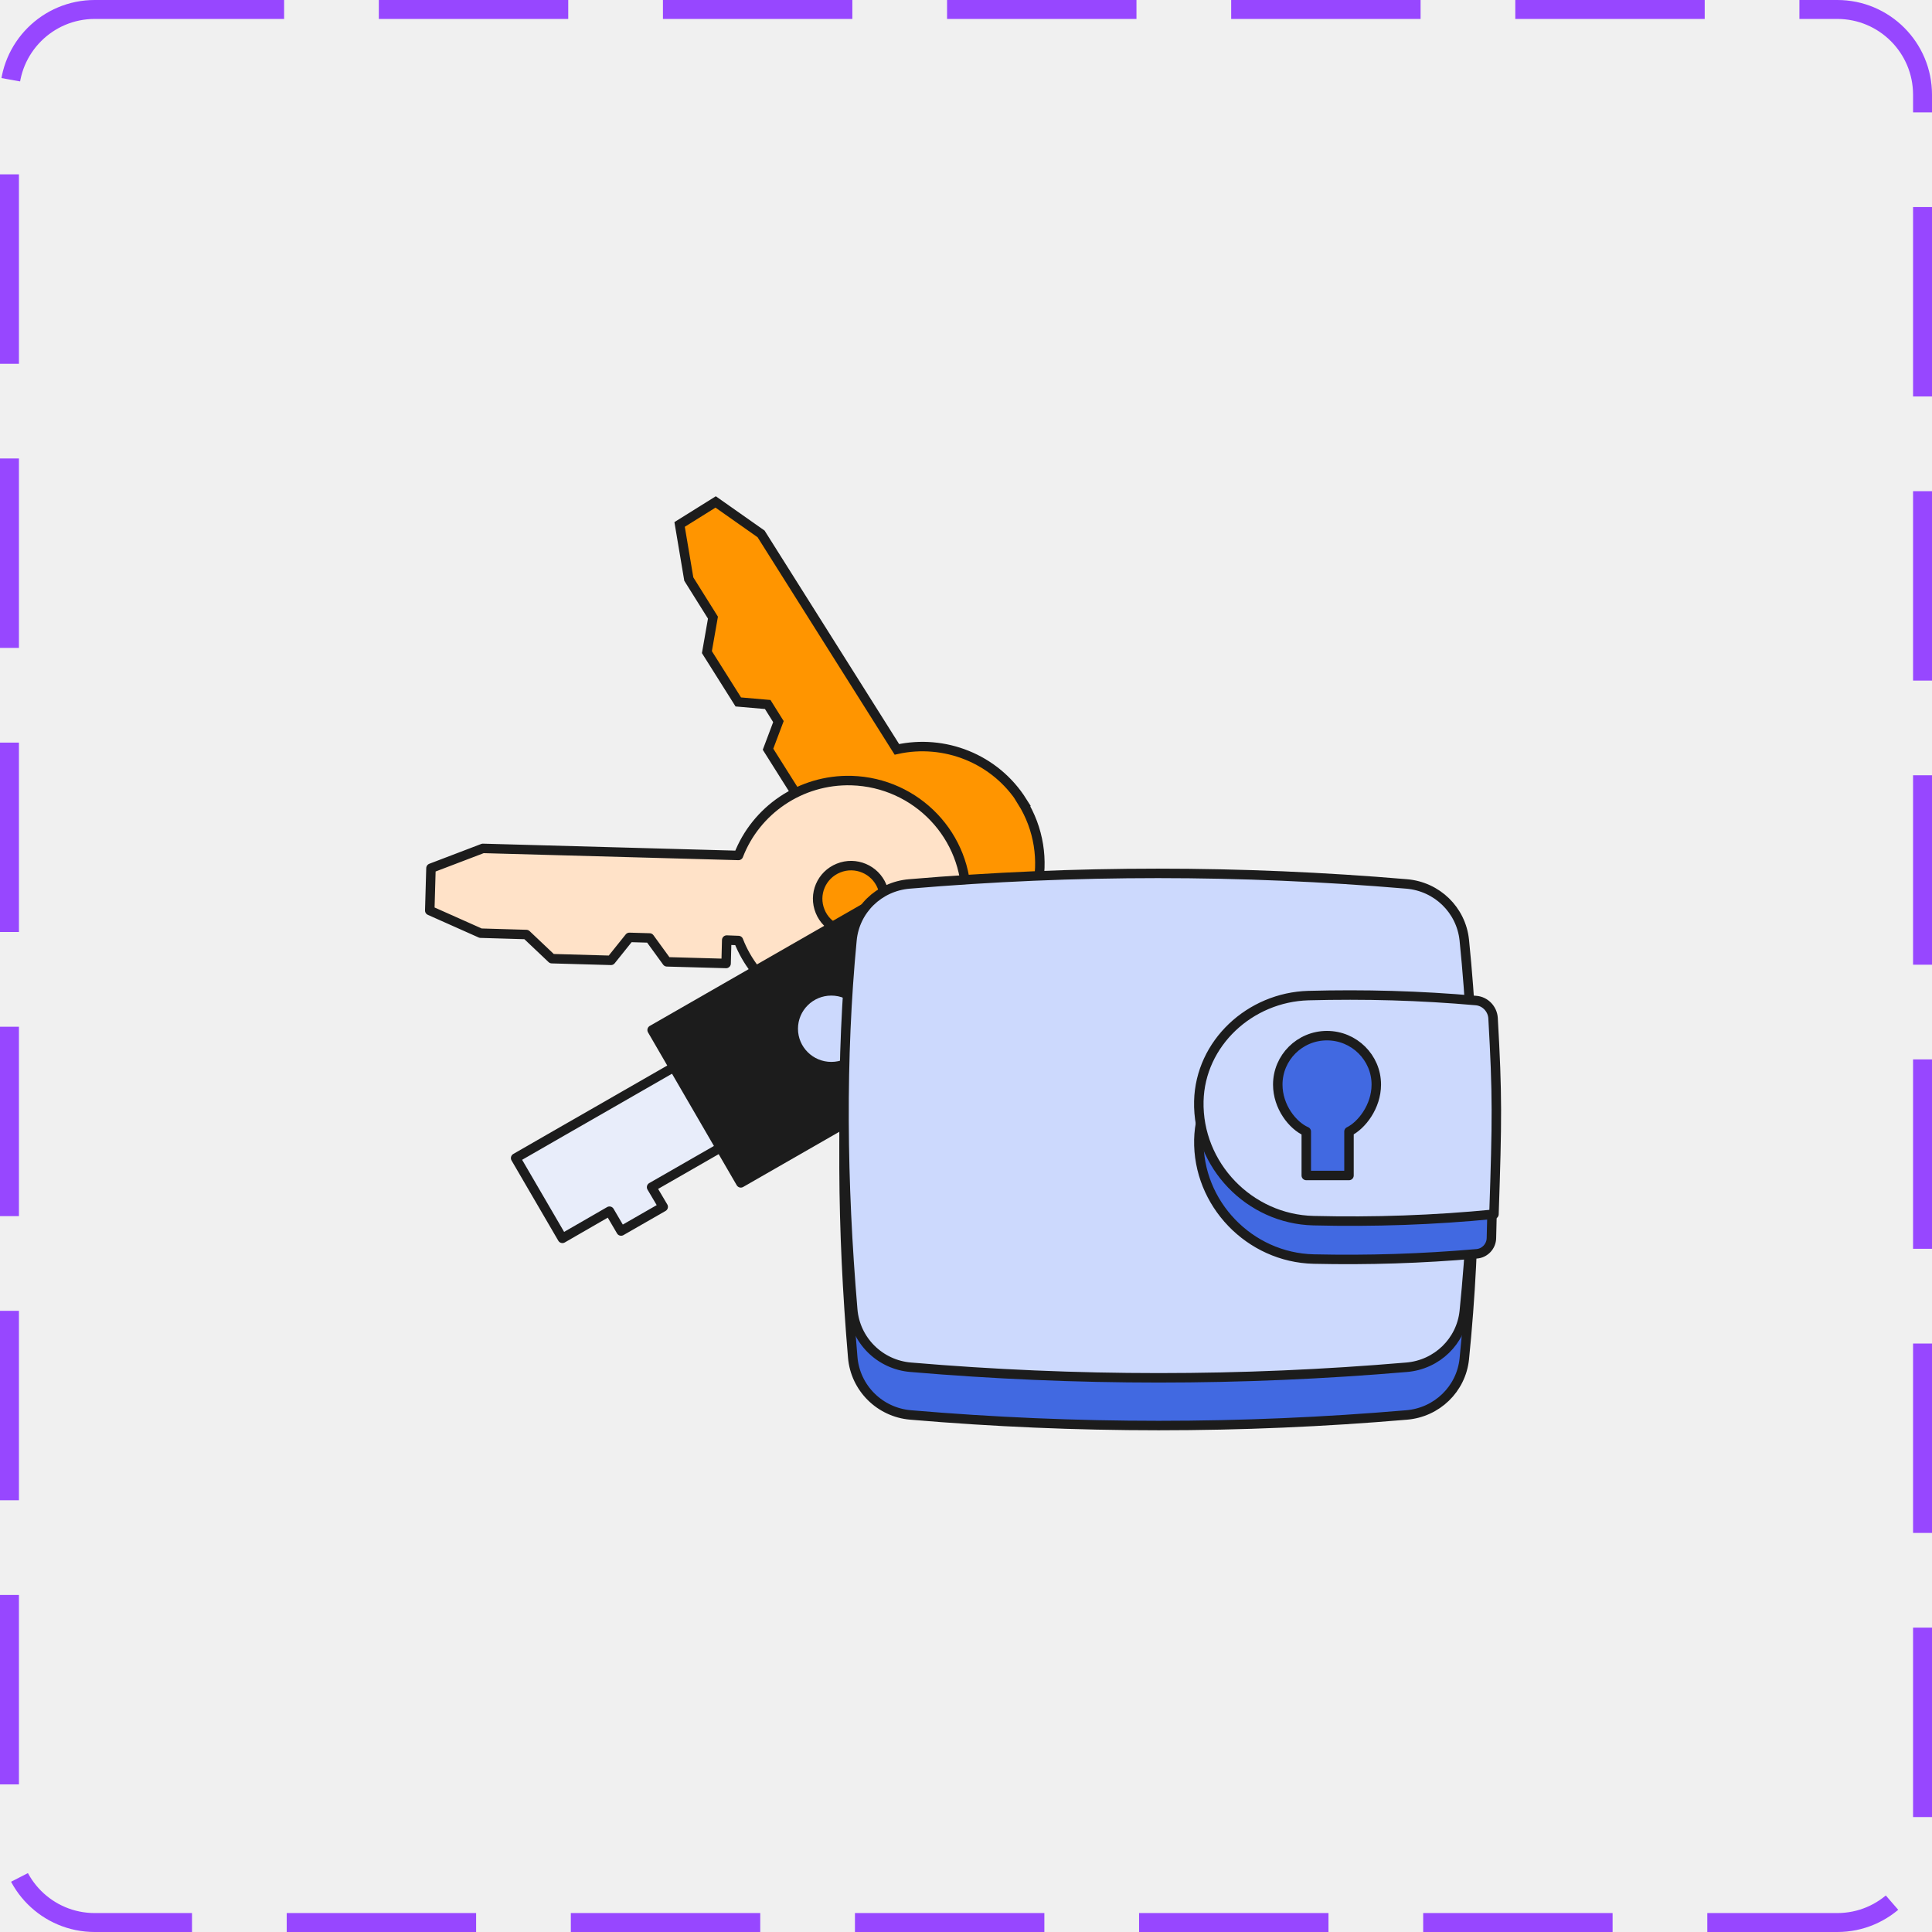
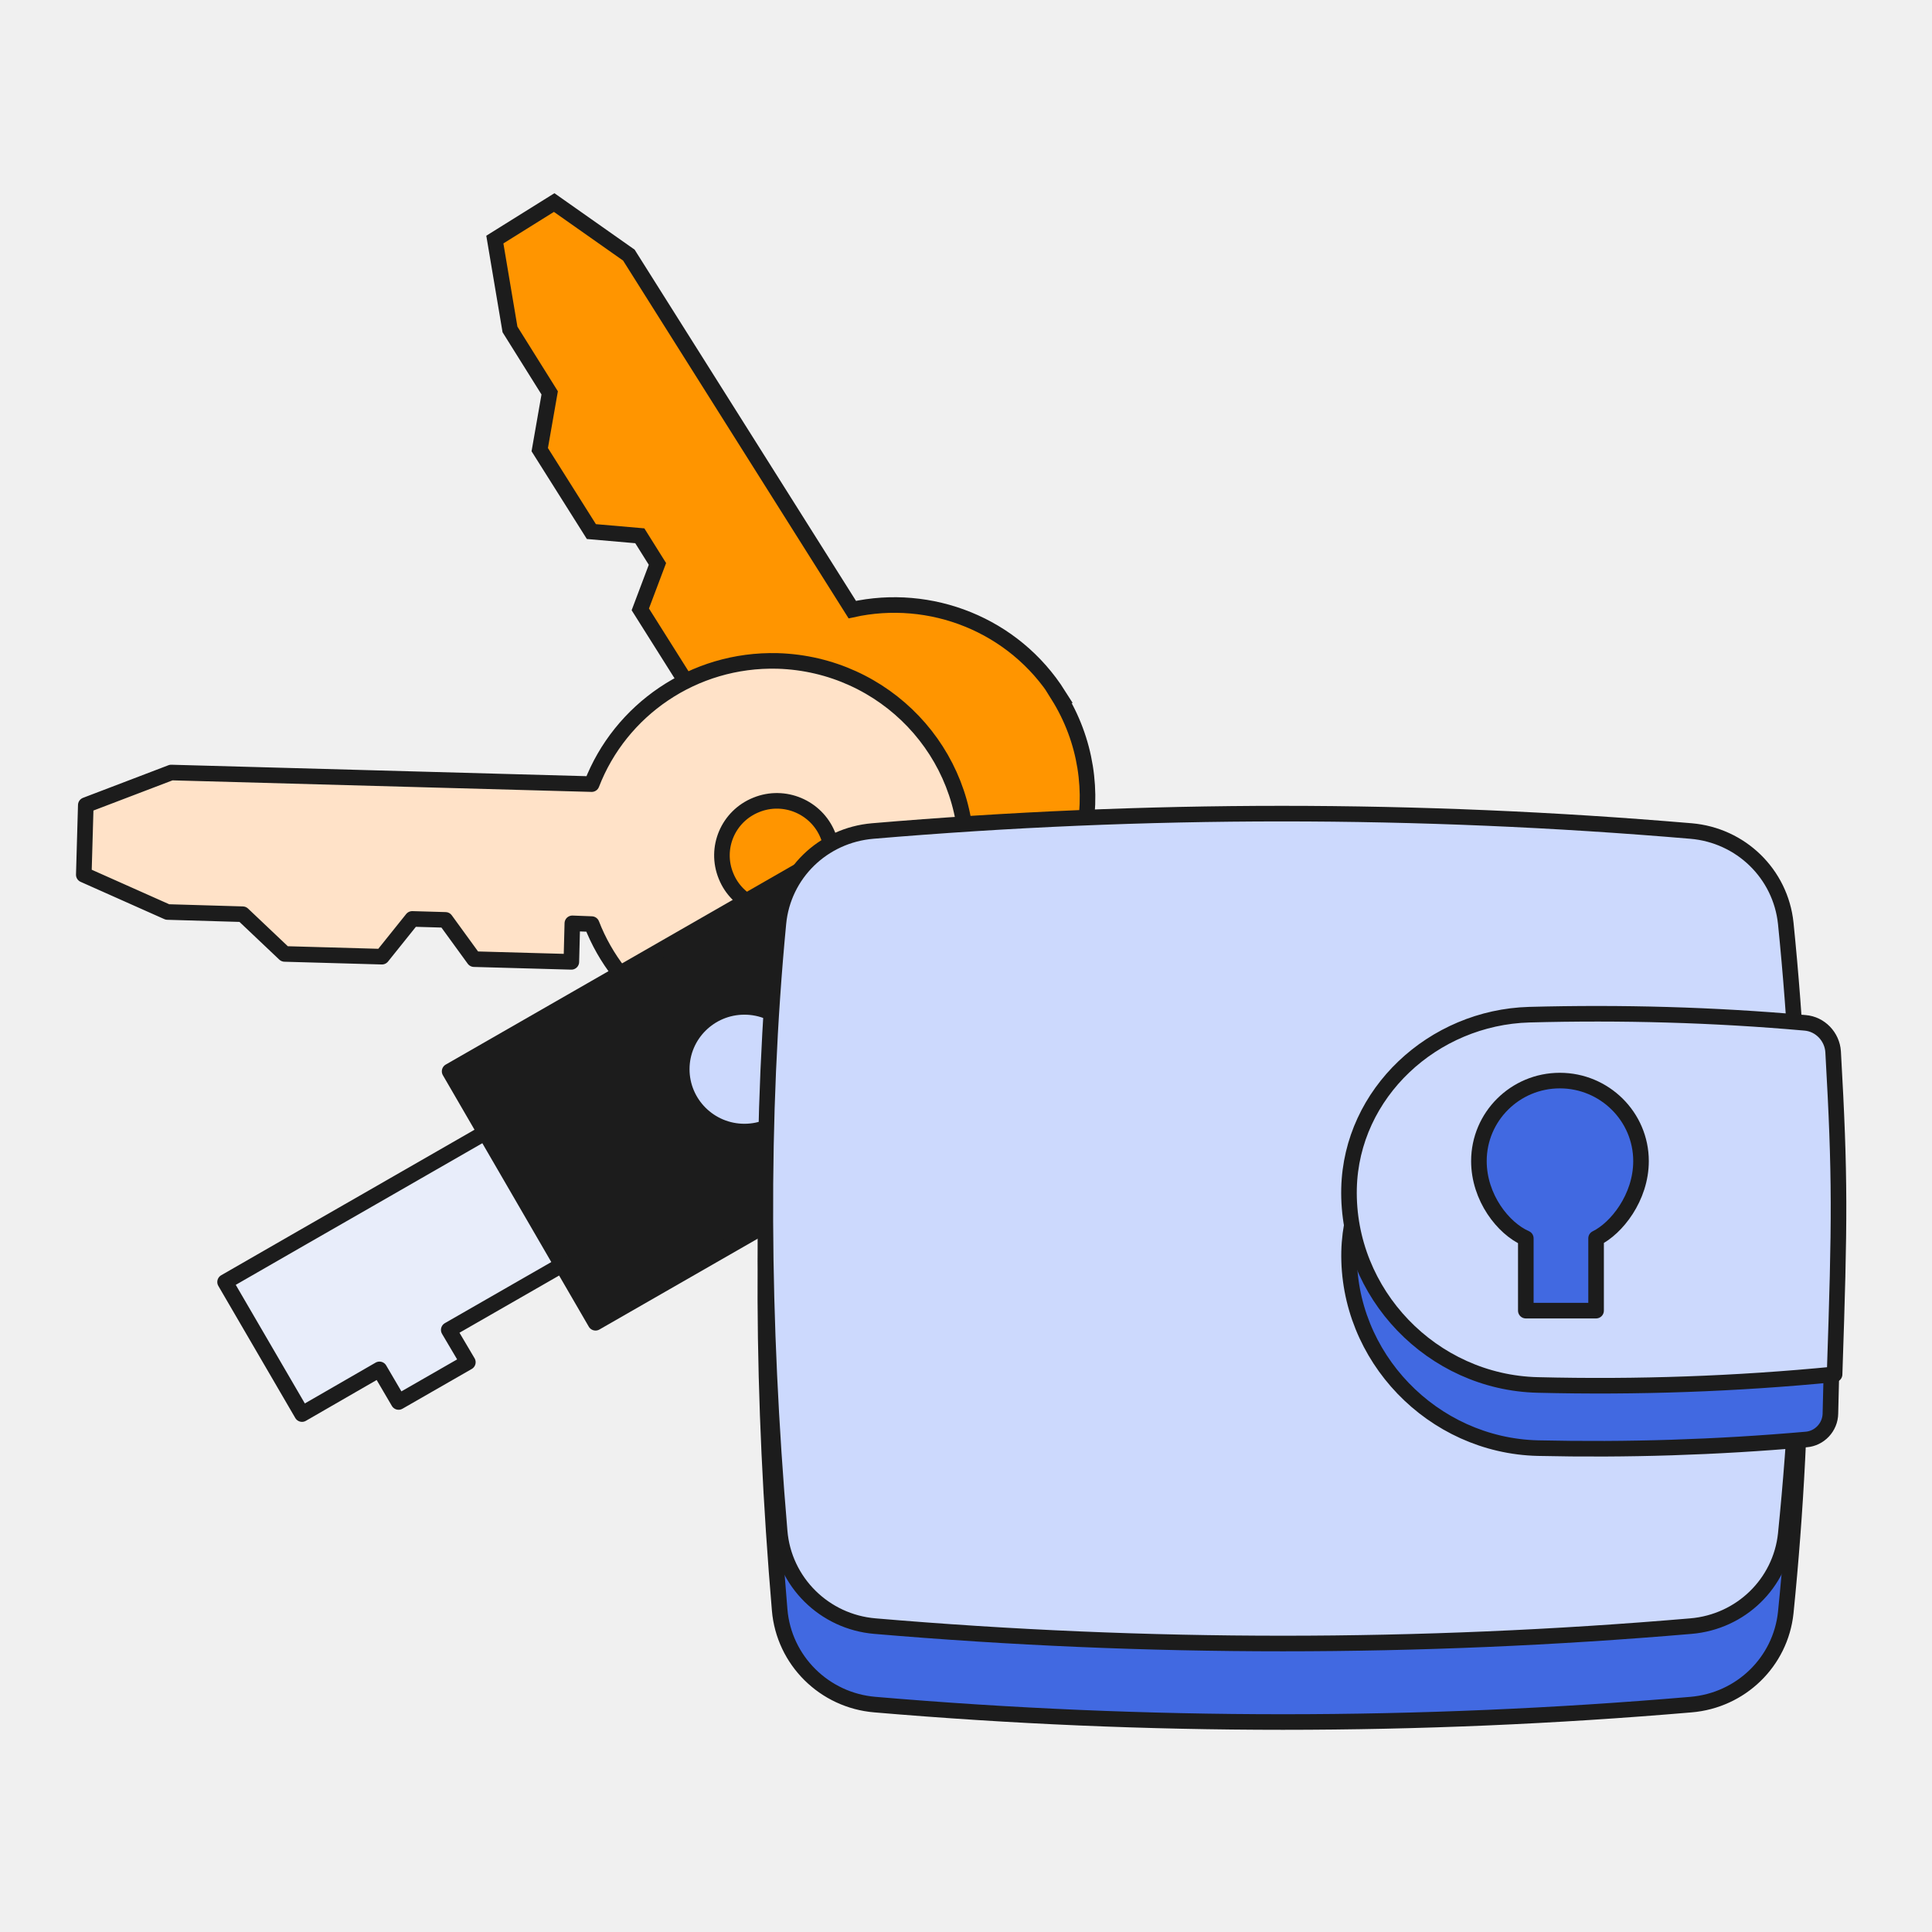
- <svg xmlns="http://www.w3.org/2000/svg" width="102" height="102" viewBox="0 0 102 102" fill="none">
-   <rect x="0.5" y="0.5" width="101" height="101" rx="4.5" stroke="#9747FF" stroke-dasharray="10 5" />
-   <path d="M53.971 42.312C52.537 40.038 49.852 39.008 47.351 39.563L40.181 28.187L37.783 26.5L35.88 27.688L36.365 30.572L37.64 32.608L37.321 34.429L38.978 37.059L40.532 37.194L41.097 38.097L40.548 39.555L42.205 42.185L43.256 41.527L43.583 42.058C42.189 44.023 42.029 46.708 43.4 48.886C45.232 51.794 49.072 52.665 51.979 50.851C54.895 49.029 55.771 45.211 53.955 42.312H53.971ZM47.741 47.199C46.937 46.653 46.73 45.559 47.279 44.767C47.829 43.967 48.92 43.753 49.725 44.308C50.529 44.854 50.737 45.94 50.187 46.74C49.637 47.54 48.546 47.746 47.741 47.199Z" fill="#FF9500" stroke="#1C1C1C" stroke-width="0.5" stroke-miterlimit="10" />
-   <path d="M44.955 41.211C42.255 41.139 39.904 42.787 38.988 45.163L25.494 44.791L22.753 45.837L22.689 48.071L25.374 49.267L27.788 49.338L29.134 50.613L32.257 50.701L33.229 49.489L34.296 49.52L35.212 50.78L38.335 50.867L38.367 49.631L38.988 49.655C39.857 51.897 42.016 53.521 44.605 53.592C48.054 53.687 50.914 50.994 51.01 47.579C51.105 44.157 48.397 41.313 44.955 41.211ZM45.592 49.077C44.684 49.441 43.657 49.005 43.298 48.11C42.932 47.215 43.362 46.193 44.27 45.829C45.17 45.464 46.198 45.9 46.564 46.795C46.931 47.69 46.493 48.712 45.592 49.077Z" fill="#FFE2C8" stroke="#1C1C1C" stroke-width="0.5" stroke-linejoin="round" />
-   <path d="M32.178 63.945L29.692 65.379L27.223 61.141L29.716 59.707L31.939 58.432L40.654 53.425L43.124 57.671L34.401 62.678L35.014 63.715L32.791 64.991L32.178 63.945Z" fill="#E8EDFA" stroke="#1C1C1C" stroke-width="0.5" stroke-linejoin="round" />
-   <path d="M51.124 55.555L46.441 47.486L34.429 54.38L39.111 62.449L51.124 55.555Z" fill="#1C1C1C" stroke="#1C1C1C" stroke-width="0.5" stroke-linejoin="round" />
-   <path d="M43.889 56.063C44.861 56.063 45.65 55.279 45.65 54.312C45.65 53.346 44.861 52.562 43.889 52.562C42.917 52.562 42.129 53.346 42.129 54.312C42.129 55.279 42.917 56.063 43.889 56.063Z" fill="#CCD9FD" />
-   <path d="M44.98 52.15C45.132 50.558 46.406 49.322 48.007 49.188C56.762 48.443 65.509 48.443 74.264 49.188C75.865 49.322 77.14 50.558 77.307 52.15C77.969 58.686 77.969 65.213 77.307 71.748C77.14 73.333 75.865 74.569 74.264 74.703C65.533 75.448 56.81 75.448 48.079 74.703C46.454 74.569 45.156 73.285 45.02 71.661C44.447 64.912 44.383 58.393 44.98 52.15Z" fill="#4169E1" stroke="#1C1C1C" stroke-width="0.5" stroke-linejoin="round" />
-   <path d="M44.98 49.631C45.132 48.039 46.406 46.803 48.007 46.668C56.762 45.924 65.509 45.924 74.264 46.668C75.865 46.803 77.14 48.039 77.307 49.631C77.969 56.166 77.969 62.694 77.307 69.229C77.14 70.813 75.865 72.049 74.264 72.184C65.533 72.928 56.81 72.928 48.079 72.184C46.454 72.049 45.156 70.766 45.02 69.142C44.447 62.393 44.383 55.873 44.98 49.631Z" fill="#CCD9FD" stroke="#1C1C1C" stroke-width="0.5" stroke-linejoin="round" />
-   <path d="M63.294 60.167C63.366 57.101 65.987 54.669 69.07 54.614C72.2 54.558 75.291 54.709 78.533 55.018C78.972 58.044 78.836 61.268 78.74 65.363C78.733 65.799 78.39 66.163 77.96 66.195C75.06 66.448 72.216 66.536 69.356 66.472C65.971 66.393 63.222 63.541 63.294 60.159V60.167Z" fill="#4169E1" stroke="#1C1C1C" stroke-width="0.5" stroke-linejoin="round" />
-   <path d="M63.292 58.139C63.364 55.073 65.993 52.649 69.076 52.562C72.023 52.483 74.979 52.562 77.926 52.824C78.412 52.863 78.795 53.267 78.826 53.751C79.058 57.806 79.042 59.121 78.874 64.104C75.72 64.413 72.533 64.524 69.347 64.445C65.961 64.365 63.213 61.514 63.292 58.131V58.139Z" fill="#CCD9FD" stroke="#1C1C1C" stroke-width="0.5" stroke-linejoin="round" />
-   <path d="M72.662 57.26C72.662 58.432 71.873 59.422 71.22 59.739V62.06H68.965V59.739C68.24 59.422 67.46 58.432 67.46 57.26C67.46 55.834 68.623 54.677 70.057 54.677C71.491 54.677 72.662 55.834 72.662 57.26Z" fill="#4169E1" stroke="#1C1C1C" stroke-width="0.5" stroke-linejoin="round" />
+ <svg xmlns="http://www.w3.org/2000/svg" width="62" height="62" viewBox="0 0 62 62" fill="none">
+   <g clip-path="url(#clip0_18011_3536)">
+     <path d="M33.971 22.311C32.537 20.038 29.852 19.008 27.351 19.563L20.181 8.187L17.784 6.5L15.88 7.688L16.366 10.572L17.64 12.608L17.321 14.43L18.978 17.059L20.532 17.194L21.098 18.097L20.548 19.555L22.205 22.185L23.256 21.527L23.583 22.058C22.189 24.023 22.029 26.708 23.4 28.886C25.232 31.794 29.072 32.665 31.979 30.851C34.895 29.029 35.771 25.211 33.955 22.311H33.971ZM27.741 27.199C26.937 26.652 26.73 25.559 27.279 24.767C27.829 23.967 28.92 23.753 29.725 24.308C30.529 24.854 30.737 25.94 30.187 26.74C29.637 27.54 28.546 27.746 27.741 27.199Z" fill="#FF9500" stroke="#1C1C1C" stroke-width="0.5" stroke-miterlimit="10" />
+     <path d="M24.955 21.21C22.255 21.139 19.904 22.787 18.988 25.163L5.494 24.791L2.753 25.837L2.689 28.071L5.374 29.267L7.788 29.338L9.134 30.613L12.257 30.701L13.229 29.489L14.296 29.52L15.212 30.78L18.335 30.867L18.367 29.631L18.988 29.655C19.857 31.897 22.016 33.521 24.605 33.592C28.054 33.687 30.914 30.994 31.009 27.579C31.105 24.157 28.397 21.314 24.955 21.21ZM25.592 29.077C24.684 29.441 23.657 29.005 23.298 28.11C22.932 27.215 23.362 26.193 24.27 25.829C25.17 25.464 26.198 25.9 26.564 26.795C26.931 27.69 26.493 28.712 25.592 29.077Z" fill="#FFE2C8" stroke="#1C1C1C" stroke-width="0.5" stroke-linejoin="round" />
+     <path d="M12.178 43.945L9.692 45.379L7.223 41.141L9.716 39.707L11.939 38.432L20.654 33.425L23.124 37.671L14.401 42.678L15.014 43.715L12.791 44.991L12.178 43.945Z" fill="#E8EDFA" stroke="#1C1C1C" stroke-width="0.5" stroke-linejoin="round" />
+     <path d="M31.124 35.555L26.441 27.486L14.429 34.38L19.111 42.449L31.124 35.555Z" fill="#1C1C1C" stroke="#1C1C1C" stroke-width="0.5" stroke-linejoin="round" />
+     <path d="M23.889 36.063C24.861 36.063 25.65 35.279 25.65 34.312C25.65 33.346 24.861 32.562 23.889 32.562C22.917 32.562 22.128 33.346 22.128 34.312C22.128 35.279 22.917 36.063 23.889 36.063Z" fill="#CCD9FD" />
+     <path d="M24.98 32.15C25.132 30.558 26.406 29.322 28.007 29.188C36.762 28.443 45.509 28.443 54.264 29.188C55.865 29.322 57.14 30.558 57.307 32.15C57.968 38.686 57.968 45.213 57.307 51.748C57.14 53.333 55.865 54.569 54.264 54.703C45.533 55.448 36.81 55.448 28.079 54.703C26.454 54.569 25.155 53.285 25.02 51.661C24.447 44.912 24.383 38.393 24.98 32.15Z" fill="#4169E1" stroke="#1C1C1C" stroke-width="0.5" stroke-linejoin="round" />
+     <path d="M24.98 29.631C25.132 28.039 26.406 26.803 28.007 26.668C36.762 25.924 45.509 25.924 54.264 26.668C55.865 26.803 57.14 28.039 57.307 29.631C57.968 36.166 57.968 42.694 57.307 49.229C57.14 50.813 55.865 52.049 54.264 52.184C45.533 52.928 36.81 52.928 28.079 52.184C26.454 52.049 25.155 50.766 25.02 49.142C24.447 42.393 24.383 35.873 24.98 29.631Z" fill="#CCD9FD" stroke="#1C1C1C" stroke-width="0.5" stroke-linejoin="round" />
+     <path d="M43.294 40.167C43.366 37.101 45.987 34.669 49.069 34.614C52.2 34.558 55.291 34.709 58.533 35.018C58.972 38.044 58.836 41.268 58.74 45.363C58.733 45.799 58.39 46.163 57.96 46.195C55.06 46.449 52.216 46.536 49.356 46.472C45.971 46.393 43.222 43.541 43.294 40.159V40.167Z" fill="#4169E1" stroke="#1C1C1C" stroke-width="0.5" stroke-linejoin="round" />
+     <path d="M43.292 38.139C43.364 35.073 45.993 32.649 49.076 32.562C52.023 32.483 54.979 32.562 57.926 32.824C58.412 32.863 58.795 33.267 58.827 33.751C59.057 37.806 59.042 39.121 58.874 44.104C55.72 44.413 52.533 44.524 49.347 44.445C45.961 44.365 43.213 41.514 43.292 38.131V38.139Z" fill="#CCD9FD" stroke="#1C1C1C" stroke-width="0.5" stroke-linejoin="round" />
+     <path d="M52.662 37.26C52.662 38.432 51.873 39.422 51.22 39.739V42.06H48.965V39.739C48.24 39.422 47.46 38.432 47.46 37.26C47.46 35.834 48.623 34.677 50.057 34.677C51.491 34.677 52.662 35.834 52.662 37.26Z" fill="#4169E1" stroke="#1C1C1C" stroke-width="0.5" stroke-linejoin="round" />
+   </g>
+   <defs>
+     <clipPath id="clip0_18011_3536">
+       <rect width="62" height="62" rx="5" fill="white" />
+     </clipPath>
+   </defs>
</svg>
